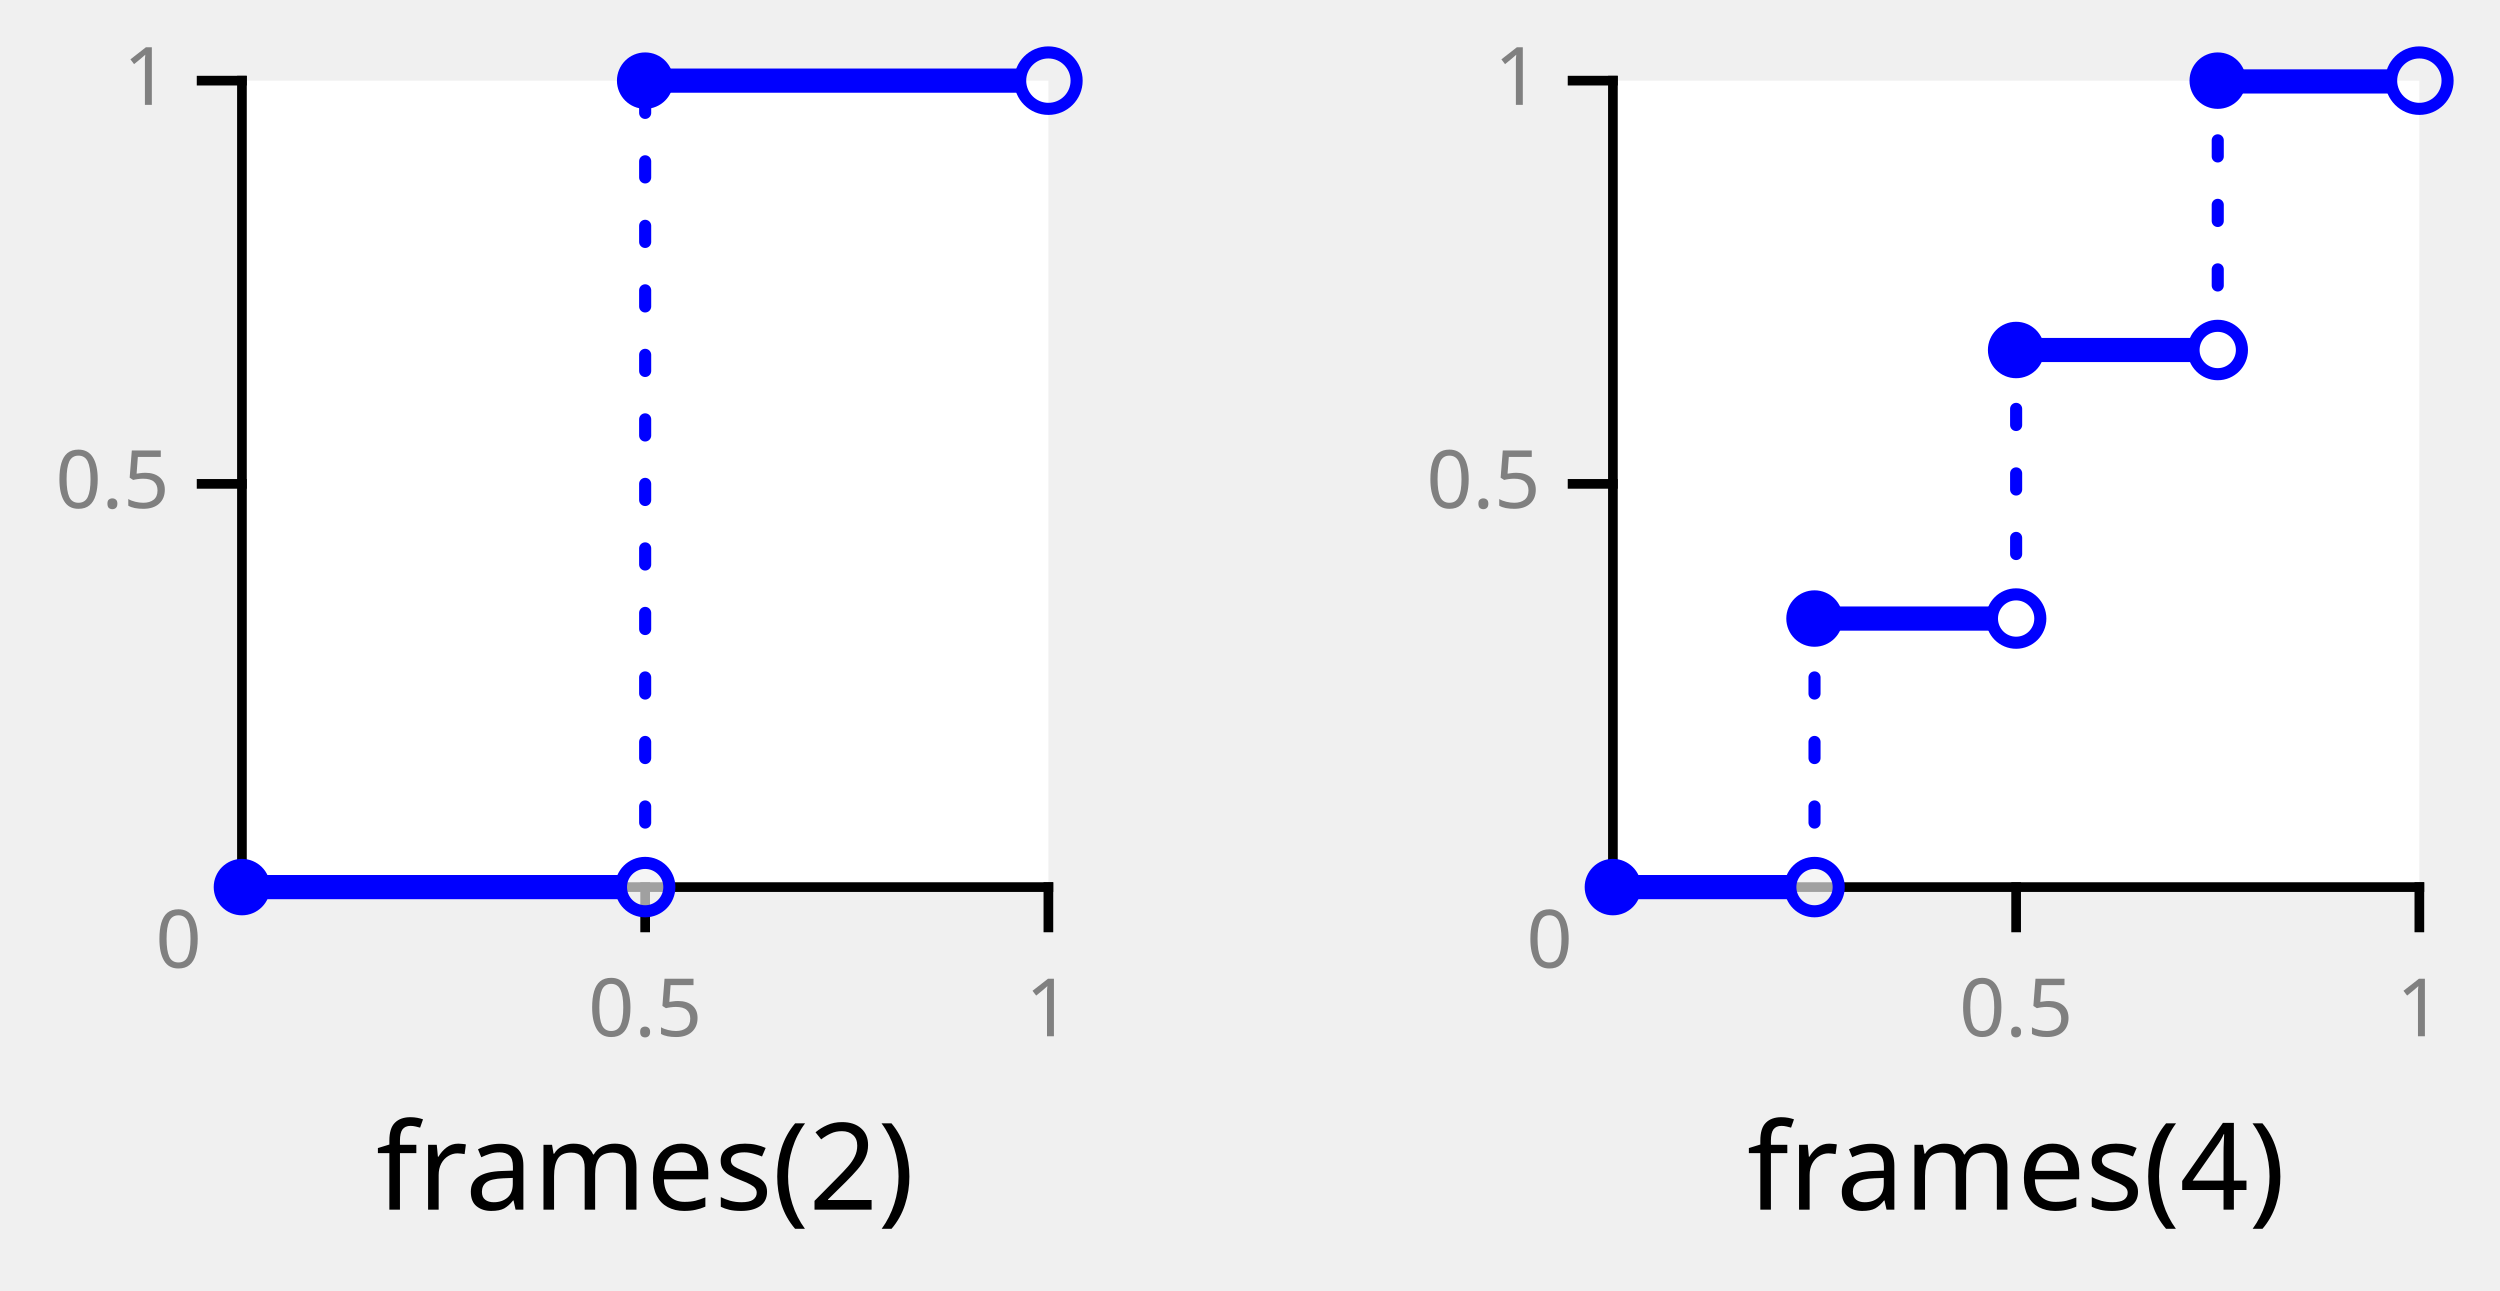
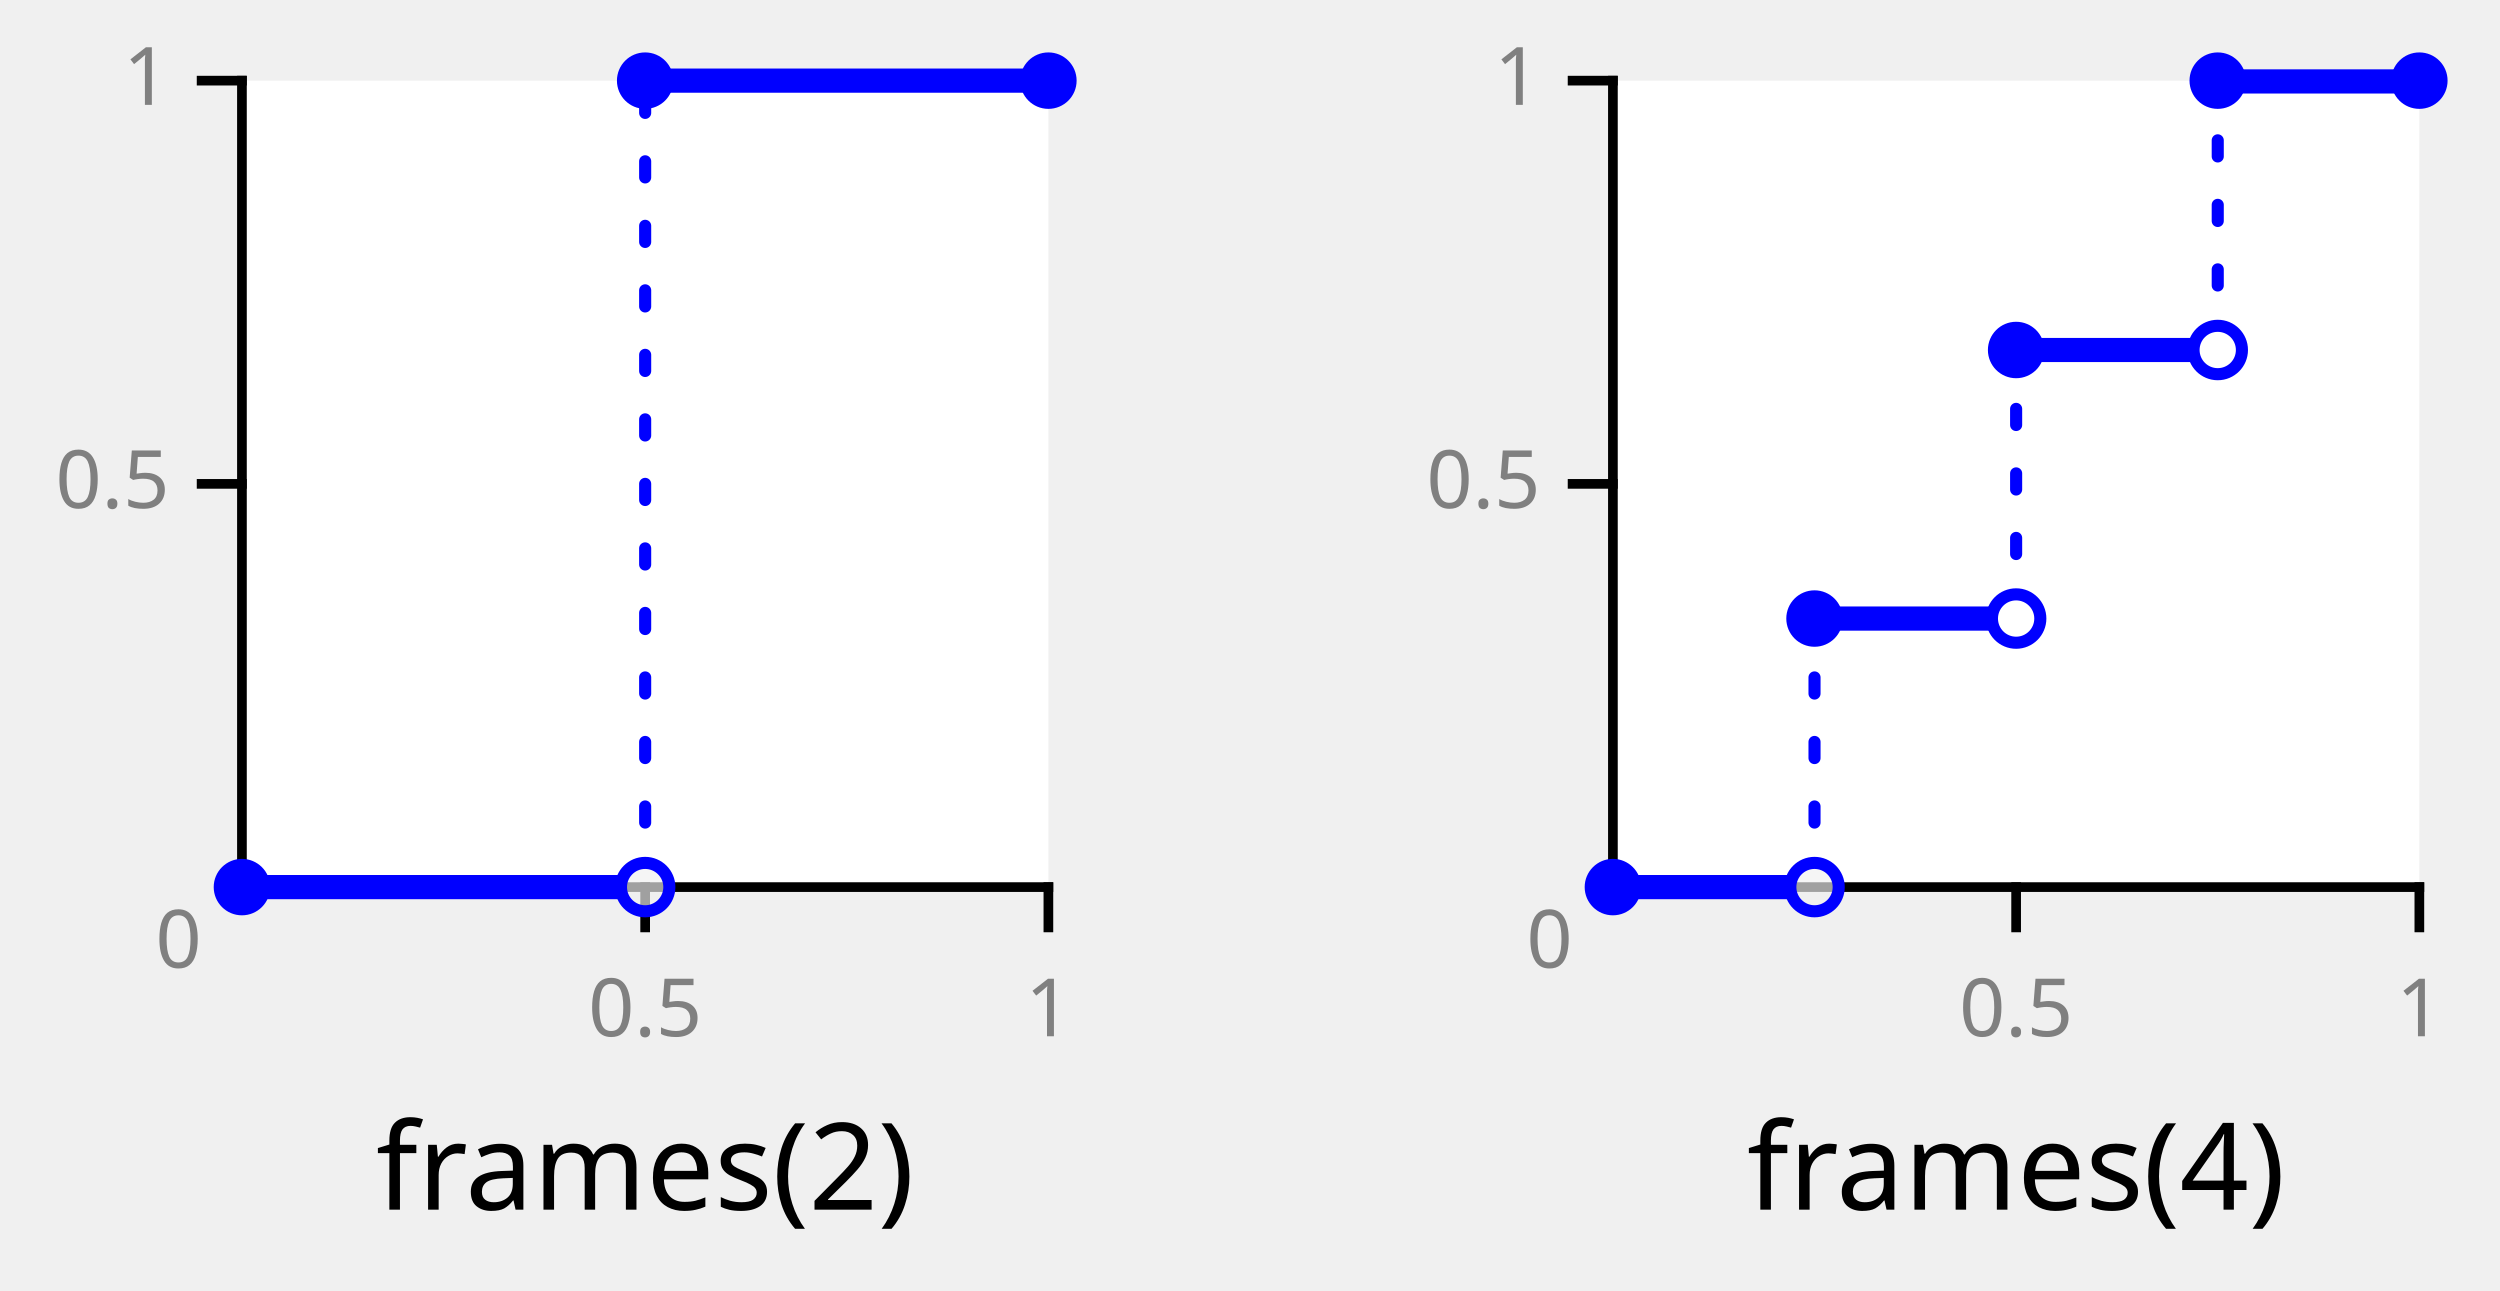
<svg xmlns="http://www.w3.org/2000/svg" xmlns:xlink="http://www.w3.org/1999/xlink" width="100%" height="100%" viewBox="0 0 310 160">
  <defs>
    <style type="text/css">
    svg {
      font-size: 15px;
      font-family: sans-serif;
    }

    /*
     * Line work
     */
    .axis, .tickMark {
      stroke: black;
      stroke-width: 1.2;
      fill: none;
      stroke-linecap: square;
    }
    .curve {
      fill: none;
      stroke: blue;
      stroke-width: 3;
      stroke-linecap: round;
    }
    .dotted {
      fill: none;
      stroke: blue;
      stroke-width: 1.5;
      stroke-linecap: round;
      stroke-dasharray: 2 6;
    }
    .filledEndPoint {
      fill: blue;
      stroke: none;
    }
    .openEndPoint {
      fill: none;
      stroke: blue;
      stroke-width: 1.5;
    }

    /*
     * Background
     */
    .graphBackground {
      stroke: none;
      fill: white;
    }

    /*
     * Masking
     */
    .lineKnockout {
      fill: none;
      stroke: #555;
      stroke-width: 2;
    }
    .circleKnockout {
      fill: #555;
      stroke: none;
    }

    /*
     * Text labels
     */
    .axisValue {
      fill: grey;
    }
    .axisValue.vert {
      text-anchor: end;
    }
    .axisValue.horz {
      text-anchor: middle;
    }
    .pointLabel {
      fill: black;
      font-size: 11px;
    }
    .paramLabel {
      font-size: 15px;
      text-anchor: middle;
    }
    </style>
    <g id="graph" style="font-size: 10px">
      <rect y="-100" width="100" height="100" class="graphBackground" />
      <line y2="-100" class="axis" />
      <line y1="-50" x2="-5" y2="-50" class="tickMark" />
      <line y1="-100" x2="-5" y2="-100" class="tickMark" />
      <text x="-9" y="-50" dy="0.3em" class="axisValue vert">0.5</text>
      <text x="-9" y="-100" dy="0.3em" class="axisValue vert">1</text>
      <line x2="100" class="axis" />
      <line x1="50" x2="50" y2="5" class="tickMark" />
      <line x1="100" x2="100" y2="5" class="tickMark" />
      <text x="50" y="7.5" dy="1.1em" class="axisValue horz">0.5</text>
      <text x="100" y="7.5" dy="1.1em" class="axisValue horz">1</text>
      <text x="-0.5em" y="1em" class="axisValue" text-anchor="end">0</text>
    </g>
  </defs>
  <g transform="translate(30 110)">
    <g>
      <defs>
        <mask id="frames2GridMask" maskUnits="userSpaceOnUse" x="-30" y="-110" width="135" height="135">
          <rect x="-30" y="-110" width="100%" height="100%" fill="white" />
          <circle cx="50" r="3" class="circleKnockout" />
        </mask>
        <mask id="frames2LineMask">
          <rect x="-5" y="-105" width="110" height="110" fill="white" />
          <circle cx="50" r="3" fill="black" />
          <circle cx="100" cy="-100" r="3" fill="black" />
        </mask>
      </defs>
      <use xlink:href="#graph" mask="url(#frames2GridMask)" />
      <g mask="url(#frames2LineMask)">
        <path d="M0 0h50m0-100h50" class="curve" />
        <path d="M50 0v-100" class="dotted" />
      </g>
      <circle r="3.5" class="filledEndPoint" />
      <circle cx="50" r="3" class="openEndPoint" />
      <circle cx="50" cy="-100" r="3.5" class="filledEndPoint" />
-       <circle cx="100" cy="-100" r="3.5" class="openEndPoint" />
+       <circle cx="100" cy="-100" r="3.5" class="filledEndPoint" />
      <text x="50" y="40" class="paramLabel">frames(2)</text>
    </g>
    <g transform="translate(170 0)">
      <defs>
        <mask id="frames4GridMask" maskUnits="userSpaceOnUse" x="-30" y="-110" width="135" height="135">
          <rect x="-30" y="-110" width="100%" height="100%" fill="white" />
          <circle cx="25" r="3" class="circleKnockout" />
        </mask>
        <mask id="frames4LineMask">
          <rect x="-5" y="-105" width="110" height="110" fill="white" />
          <circle cx="25" r="3" fill="black" />
          <circle cx="50" cy="-33.3" r="3" fill="black" />
          <circle cx="75" cy="-66.6" r="3" fill="black" />
          <circle cx="100" cy="-100" r="3" fill="black" />
        </mask>
      </defs>
      <use xlink:href="#graph" mask="url(#frames4GridMask)" />
      <g mask="url(#frames4LineMask)">
        <path d="M0 0h25m0-33.3h25m0-33.3h25m0-33.3h25" class="curve" />
        <path d="M25 0v-33.3m25 0v-33.3m25 0v-33.3" class="dotted" />
      </g>
      <circle r="3.5" class="filledEndPoint" />
      <circle cx="25" r="3" class="openEndPoint" />
      <circle cx="25" cy="-33.3" r="3.5" class="filledEndPoint" />
      <circle cx="50" cy="-33.3" r="3" class="openEndPoint" />
      <circle cx="50" cy="-66.6" r="3.5" class="filledEndPoint" />
      <circle cx="75" cy="-66.6" r="3" class="openEndPoint" />
      <circle cx="75" cy="-100" r="3.5" class="filledEndPoint" />
-       <circle cx="100" cy="-100" r="3.5" class="openEndPoint" />
+       <circle cx="100" cy="-100" r="3.5" class="filledEndPoint" />
      <text x="50" y="40" class="paramLabel">frames(4)</text>
    </g>
  </g>
</svg>
